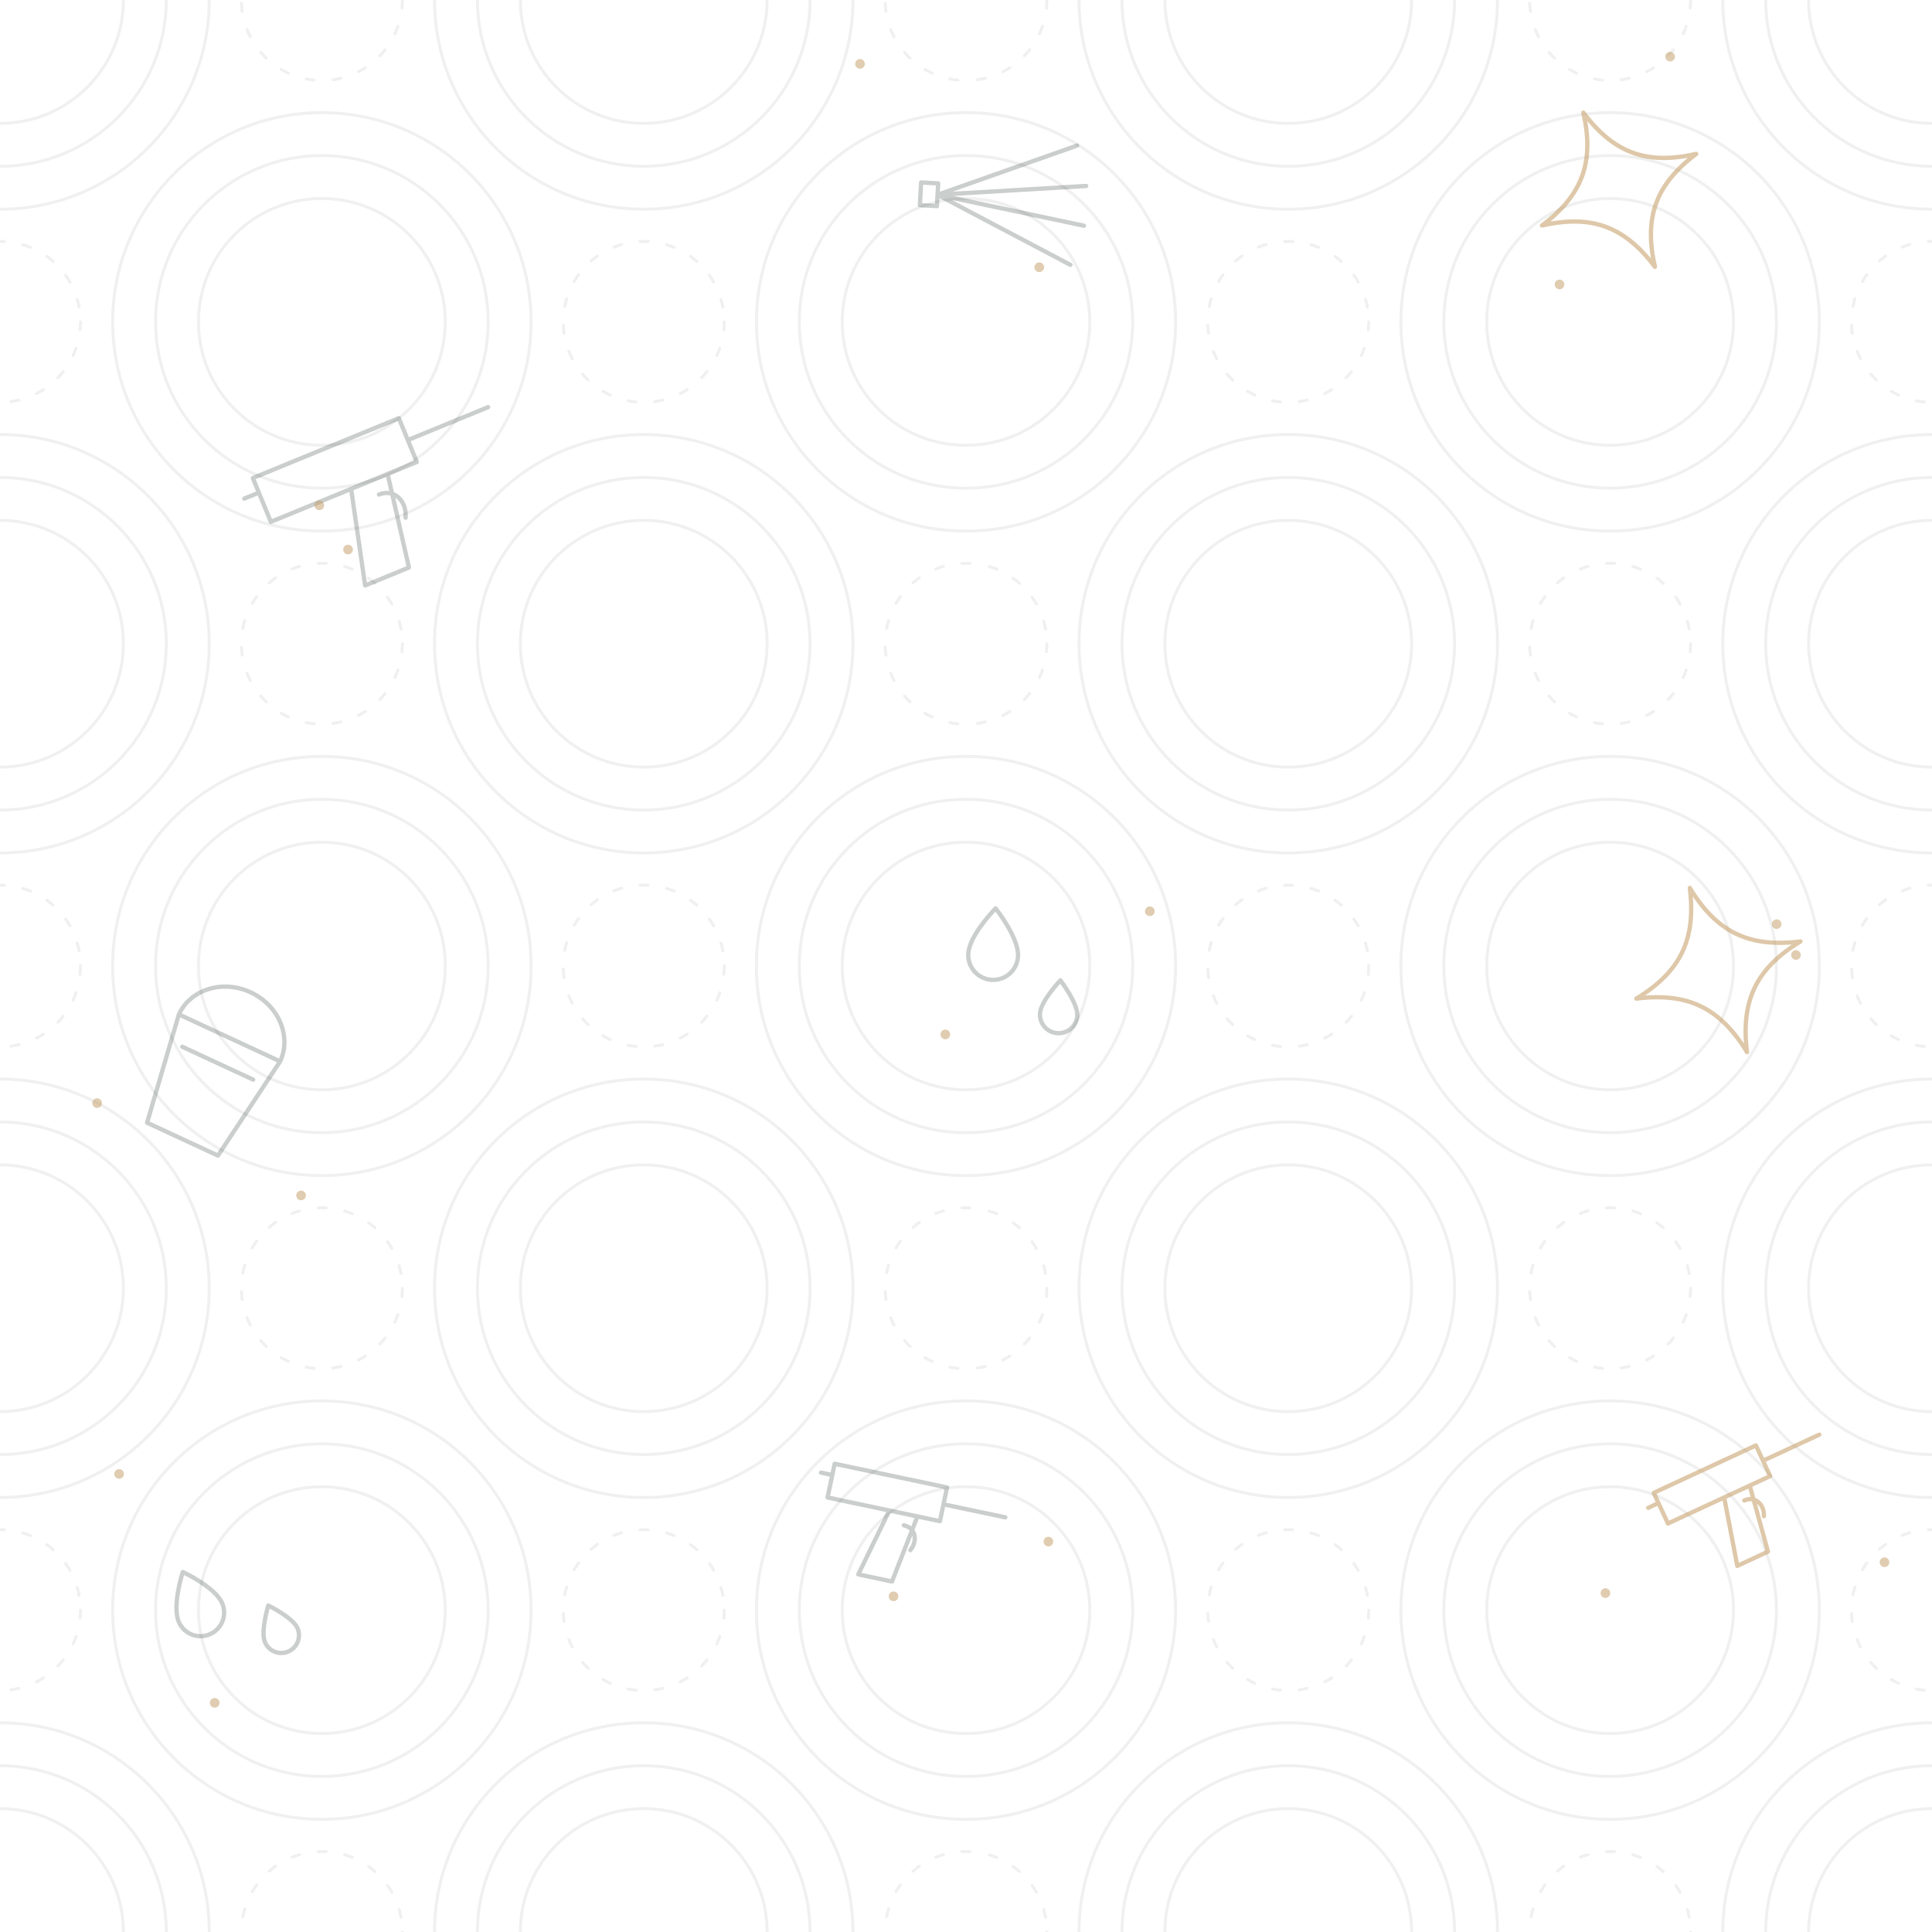
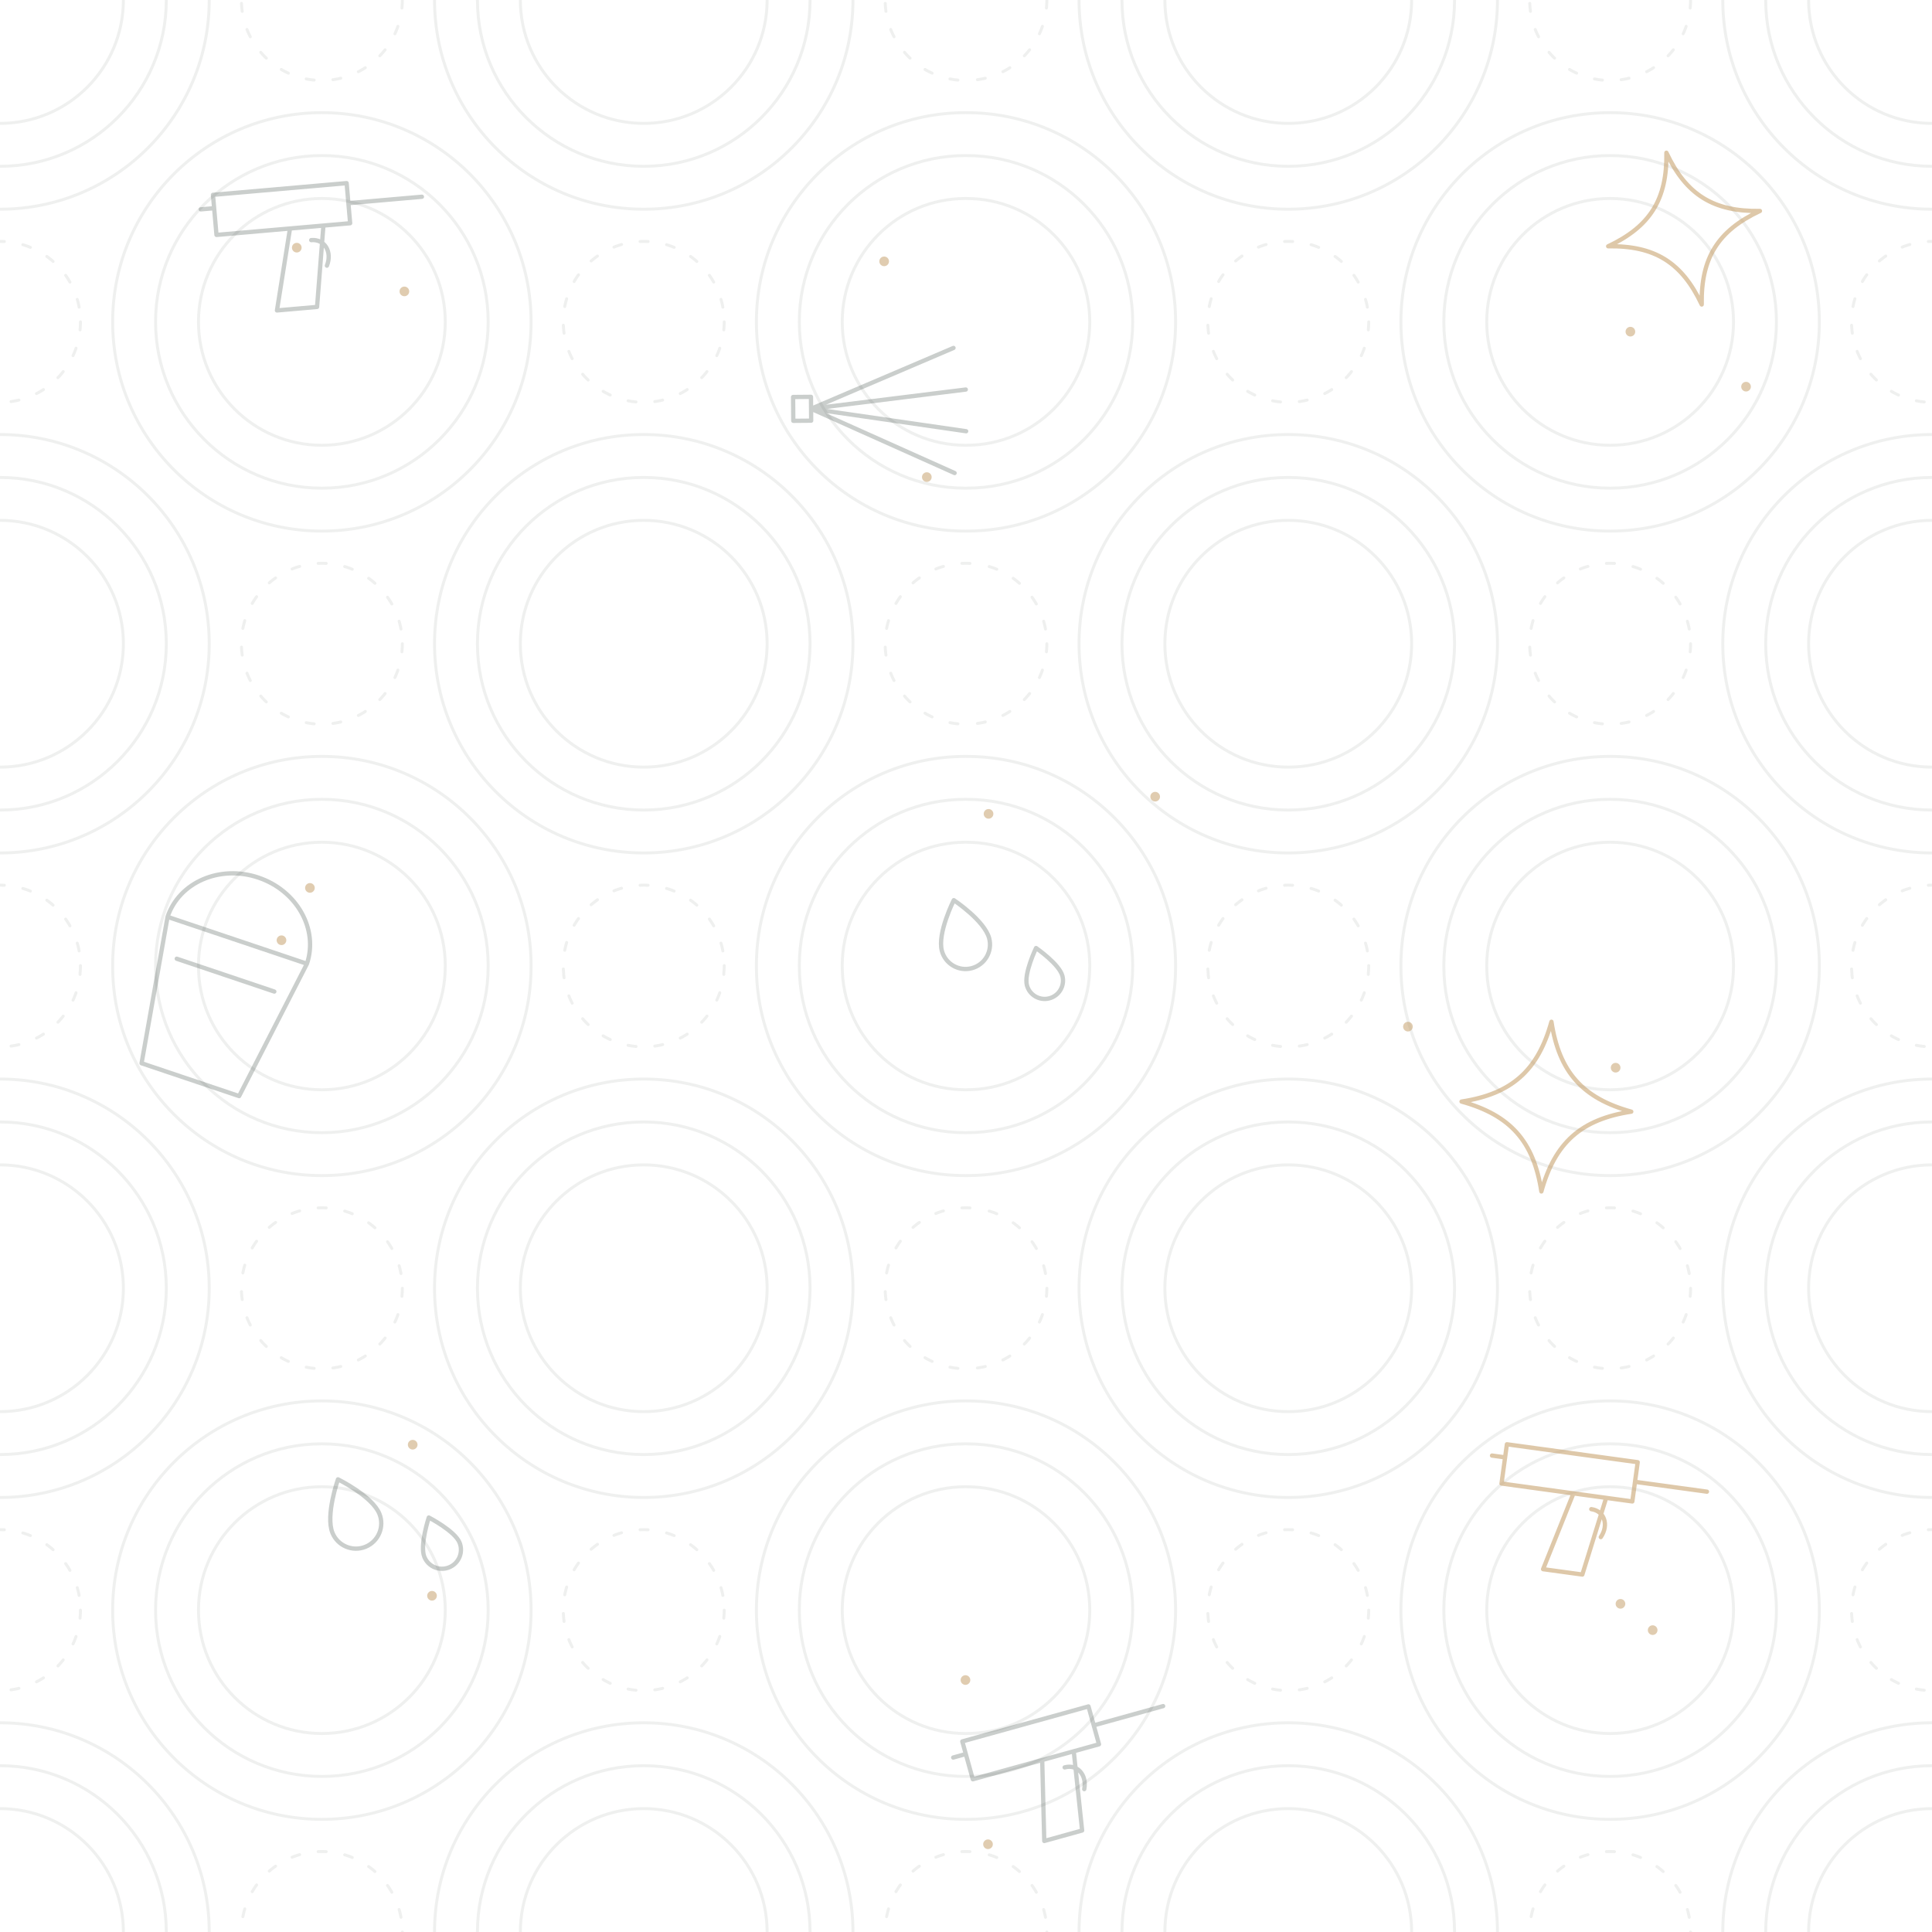
<svg xmlns="http://www.w3.org/2000/svg" width="720" height="720" viewBox="0 0 720 720" fill="none" stroke-linecap="round" stroke-linejoin="round">
  <defs>
    <pattern id="b" width="240.0" height="240.0" patternUnits="userSpaceOnUse">
      <g stroke="rgba(16,35,27,0.070)" stroke-width="1.1">
        <circle cx="0" cy="0" r="78" />
        <circle cx="0" cy="0" r="62" />
        <circle cx="0" cy="0" r="46" />
        <circle cx="240" cy="0" r="78" />
        <circle cx="240" cy="0" r="62" />
        <circle cx="240" cy="0" r="46" />
        <circle cx="0" cy="240" r="78" />
        <circle cx="0" cy="240" r="62" />
        <circle cx="0" cy="240" r="46" />
        <circle cx="240" cy="240" r="78" />
        <circle cx="240" cy="240" r="62" />
        <circle cx="240" cy="240" r="46" />
        <circle cx="120" cy="120" r="78" />
        <circle cx="120" cy="120" r="62" />
        <circle cx="120" cy="120" r="46" />
        <circle cx="120" cy="0" r="30" stroke-dasharray="3 7" />
        <circle cx="120" cy="240" r="30" stroke-dasharray="3 7" />
        <circle cx="0" cy="120" r="30" stroke-dasharray="3 7" />
        <circle cx="240" cy="120" r="30" stroke-dasharray="3 7" />
      </g>
    </pattern>
  </defs>
  <rect width="720" height="720" fill="url(#b)" stroke="none" />
-   <path transform="translate(139.5 172.3) rotate(-22.3) scale(1.47)" stroke="rgba(16,35,27,0.22)" stroke-width="1.09" d="M-30 -8 h40 v12 h-40 z M-8 4 l-6 24 h12 l4 -24 M10 -2 h22 M-30 -4 h-4 M-2 8 c4 0 6 4 4 8" />
-   <circle cx="129.7" cy="204.8" r="1.8" fill="rgba(195,155,98,0.5)" stroke="none" />
-   <circle cx="119.0" cy="188.3" r="1.8" fill="rgba(195,155,98,0.5)" stroke="none" />
-   <path transform="translate(374.8 74.0) rotate(3.2) scale(1.06)" stroke="rgba(16,35,27,0.22)" stroke-width="1.51" d="M-24 0 L24 -20 M-24 0 L28 -6 M-24 0 L28 8 M-24 0 L24 22 M-30 -4 h6 v8 h-6 z" />
-   <circle cx="320.5" cy="23.8" r="1.8" fill="rgba(195,155,98,0.5)" stroke="none" />
-   <circle cx="387.3" cy="99.6" r="1.8" fill="rgba(195,155,98,0.5)" stroke="none" />
-   <path transform="translate(603.4 70.7) rotate(-24.9) scale(1.32)" stroke="rgba(195,155,98,0.55)" stroke-width="1.22" d="M0 -24 c3 14 10 21 24 24 c-14 3 -21 10 -24 24 c-3 -14 -10 -21 -24 -24 c14 -3 21 -10 24 -24 z" />
-   <circle cx="622.4" cy="21.1" r="1.8" fill="rgba(195,155,98,0.5)" stroke="none" />
-   <circle cx="581.2" cy="106.0" r="1.8" fill="rgba(195,155,98,0.5)" stroke="none" />
-   <path transform="translate(79.4 400.0) rotate(24.9) scale(1.04)" stroke="rgba(16,35,27,0.22)" stroke-width="1.54" d="M-20 -14 h40 l-6 40 h-28 z M-20 -14 a20 18 0 0 1 40 0 M-14 -4 h28" />
-   <circle cx="36.2" cy="411.1" r="1.8" fill="rgba(195,155,98,0.5)" stroke="none" />
-   <circle cx="112.2" cy="445.5" r="1.8" fill="rgba(195,155,98,0.5)" stroke="none" />
-   <path transform="translate(381.4 362.3) rotate(3.0) scale(1.16)" stroke="rgba(16,35,27,0.22)" stroke-width="1.38" d="M-10 -20 c0 0 -8 9 -8 15 a8 8 0 0 0 16 0 c0 -6 -8 -15 -8 -15 z M12 2 c0 0 -6 7 -6 11 a6 6 0 0 0 12 0 c0 -4 -6 -11 -6 -11 z" />
-   <circle cx="428.5" cy="339.6" r="1.8" fill="rgba(195,155,98,0.5)" stroke="none" />
-   <circle cx="352.3" cy="385.5" r="1.8" fill="rgba(195,155,98,0.5)" stroke="none" />
-   <path transform="translate(640.4 361.5) rotate(-19.2) scale(1.35)" stroke="rgba(195,155,98,0.55)" stroke-width="1.18" d="M0 -24 c3 14 10 21 24 24 c-14 3 -21 10 -24 24 c-3 -14 -10 -21 -24 -24 c14 -3 21 -10 24 -24 z" />
-   <circle cx="662.1" cy="344.4" r="1.8" fill="rgba(195,155,98,0.5)" stroke="none" />
-   <circle cx="669.3" cy="355.9" r="1.8" fill="rgba(195,155,98,0.5)" stroke="none" />
-   <path transform="translate(87.0 601.6) rotate(-23.6) scale(1.10)" stroke="rgba(16,35,27,0.22)" stroke-width="1.46" d="M-10 -20 c0 0 -8 9 -8 15 a8 8 0 0 0 16 0 c0 -6 -8 -15 -8 -15 z M12 2 c0 0 -6 7 -6 11 a6 6 0 0 0 12 0 c0 -4 -6 -11 -6 -11 z" />
-   <circle cx="80.0" cy="634.6" r="1.8" fill="rgba(195,155,98,0.5)" stroke="none" />
-   <circle cx="44.4" cy="549.3" r="1.8" fill="rgba(195,155,98,0.5)" stroke="none" />
-   <path transform="translate(340.7 560.5) rotate(11.9) scale(1.07)" stroke="rgba(16,35,27,0.22)" stroke-width="1.50" d="M-30 -8 h40 v12 h-40 z M-8 4 l-6 24 h12 l4 -24 M10 -2 h22 M-30 -4 h-4 M-2 8 c4 0 6 4 4 8" />
-   <circle cx="390.7" cy="574.5" r="1.8" fill="rgba(195,155,98,0.5)" stroke="none" />
-   <circle cx="333.0" cy="594.9" r="1.8" fill="rgba(195,155,98,0.5)" stroke="none" />
-   <path transform="translate(648.4 550.7) rotate(-24.9) scale(1.05)" stroke="rgba(195,155,98,0.55)" stroke-width="1.52" d="M-30 -8 h40 v12 h-40 z M-8 4 l-6 24 h12 l4 -24 M10 -2 h22 M-30 -4 h-4 M-2 8 c4 0 6 4 4 8" />
-   <circle cx="598.3" cy="593.7" r="1.8" fill="rgba(195,155,98,0.5)" stroke="none" />
-   <circle cx="702.3" cy="582.2" r="1.8" fill="rgba(195,155,98,0.5)" stroke="none" />
+   <path transform="translate(117.6 79.3) rotate(-5.0) scale(1.25)" stroke="rgba(16,35,27,0.22)" stroke-width="1.28" d="M-30 -8 h40 v12 h-40 z M-8 4 l-6 24 h12 l4 -24 M10 -2 h22 M-30 -4 h-4 M-2 8 c4 0 6 4 4 8" />
+   <circle cx="110.6" cy="92.3" r="1.8" fill="rgba(195,155,98,0.5)" stroke="none" />
+   <circle cx="150.7" cy="108.6" r="1.8" fill="rgba(195,155,98,0.5)" stroke="none" />
+   <path transform="translate(328.9 152.1) rotate(-0.5) scale(1.11)" stroke="rgba(16,35,27,0.22)" stroke-width="1.44" d="M-24 0 L24 -20 M-24 0 L28 -6 M-24 0 L28 8 M-24 0 L24 22 M-30 -4 h6 v8 h-6 z" />
+   <circle cx="345.4" cy="177.8" r="1.8" fill="rgba(195,155,98,0.5)" stroke="none" />
+   <circle cx="329.5" cy="97.4" r="1.8" fill="rgba(195,155,98,0.5)" stroke="none" />
+   <path transform="translate(627.6 85.2) rotate(-13.1) scale(1.21)" stroke="rgba(195,155,98,0.55)" stroke-width="1.32" d="M0 -24 c3 14 10 21 24 24 c-14 3 -21 10 -24 24 c-3 -14 -10 -21 -24 -24 c14 -3 21 -10 24 -24 z" />
+   <circle cx="607.6" cy="123.6" r="1.8" fill="rgba(195,155,98,0.5)" stroke="none" />
+   <circle cx="650.7" cy="144.1" r="1.8" fill="rgba(195,155,98,0.5)" stroke="none" />
+   <path transform="translate(82.3 368.6) rotate(18.6) scale(1.37)" stroke="rgba(16,35,27,0.22)" stroke-width="1.17" d="M-20 -14 h40 l-6 40 h-28 z M-20 -14 a20 18 0 0 1 40 0 M-14 -4 h28" />
+   <circle cx="115.5" cy="330.9" r="1.8" fill="rgba(195,155,98,0.5)" stroke="none" />
+   <circle cx="104.9" cy="350.4" r="1.8" fill="rgba(195,155,98,0.5)" stroke="none" />
+   <path transform="translate(372.3 354.6) rotate(-14.8) scale(1.14)" stroke="rgba(16,35,27,0.22)" stroke-width="1.41" d="M-10 -20 c0 0 -8 9 -8 15 a8 8 0 0 0 16 0 c0 -6 -8 -15 -8 -15 z M12 2 c0 0 -6 7 -6 11 a6 6 0 0 0 12 0 c0 -4 -6 -11 -6 -11 z" />
+   <circle cx="368.4" cy="303.3" r="1.8" fill="rgba(195,155,98,0.5)" stroke="none" />
+   <circle cx="430.5" cy="296.9" r="1.8" fill="rgba(195,155,98,0.5)" stroke="none" />
+   <path transform="translate(576.3 412.4) rotate(3.4) scale(1.32)" stroke="rgba(195,155,98,0.55)" stroke-width="1.21" d="M0 -24 c3 14 10 21 24 24 c-14 3 -21 10 -24 24 c-3 -14 -10 -21 -24 -24 c14 -3 21 -10 24 -24 z" />
+   <circle cx="524.7" cy="382.6" r="1.8" fill="rgba(195,155,98,0.5)" stroke="none" />
+   <circle cx="602.1" cy="397.9" r="1.8" fill="rgba(195,155,98,0.5)" stroke="none" />
+   <path transform="translate(145.8 568.7) rotate(-22.2) scale(1.18)" stroke="rgba(16,35,27,0.22)" stroke-width="1.36" d="M-10 -20 c0 0 -8 9 -8 15 a8 8 0 0 0 16 0 c0 -6 -8 -15 -8 -15 z M12 2 c0 0 -6 7 -6 11 a6 6 0 0 0 12 0 c0 -4 -6 -11 -6 -11 z" />
+   <circle cx="153.8" cy="538.4" r="1.8" fill="rgba(195,155,98,0.5)" stroke="none" />
+   <circle cx="161.0" cy="594.7" r="1.8" fill="rgba(195,155,98,0.5)" stroke="none" />
+   <path transform="translate(396.5 648.6) rotate(-15.5) scale(1.22)" stroke="rgba(16,35,27,0.22)" stroke-width="1.31" d="M-30 -8 h40 v12 h-40 z M-8 4 l-6 24 h12 l4 -24 M10 -2 h22 M-30 -4 h-4 M-2 8 c4 0 6 4 4 8" />
+   <circle cx="368.2" cy="687.3" r="1.8" fill="rgba(195,155,98,0.5)" stroke="none" />
+   <circle cx="359.8" cy="626.1" r="1.8" fill="rgba(195,155,98,0.5)" stroke="none" />
+   <path transform="translate(596.8 553.0) rotate(7.8) scale(1.23)" stroke="rgba(195,155,98,0.55)" stroke-width="1.30" d="M-30 -8 h40 v12 h-40 z M-8 4 l-6 24 h12 l4 -24 M10 -2 h22 M-30 -4 h-4 M-2 8 c4 0 6 4 4 8" />
+   <circle cx="615.9" cy="607.5" r="1.8" fill="rgba(195,155,98,0.5)" stroke="none" />
+   <circle cx="603.9" cy="597.7" r="1.8" fill="rgba(195,155,98,0.5)" stroke="none" />
</svg>
